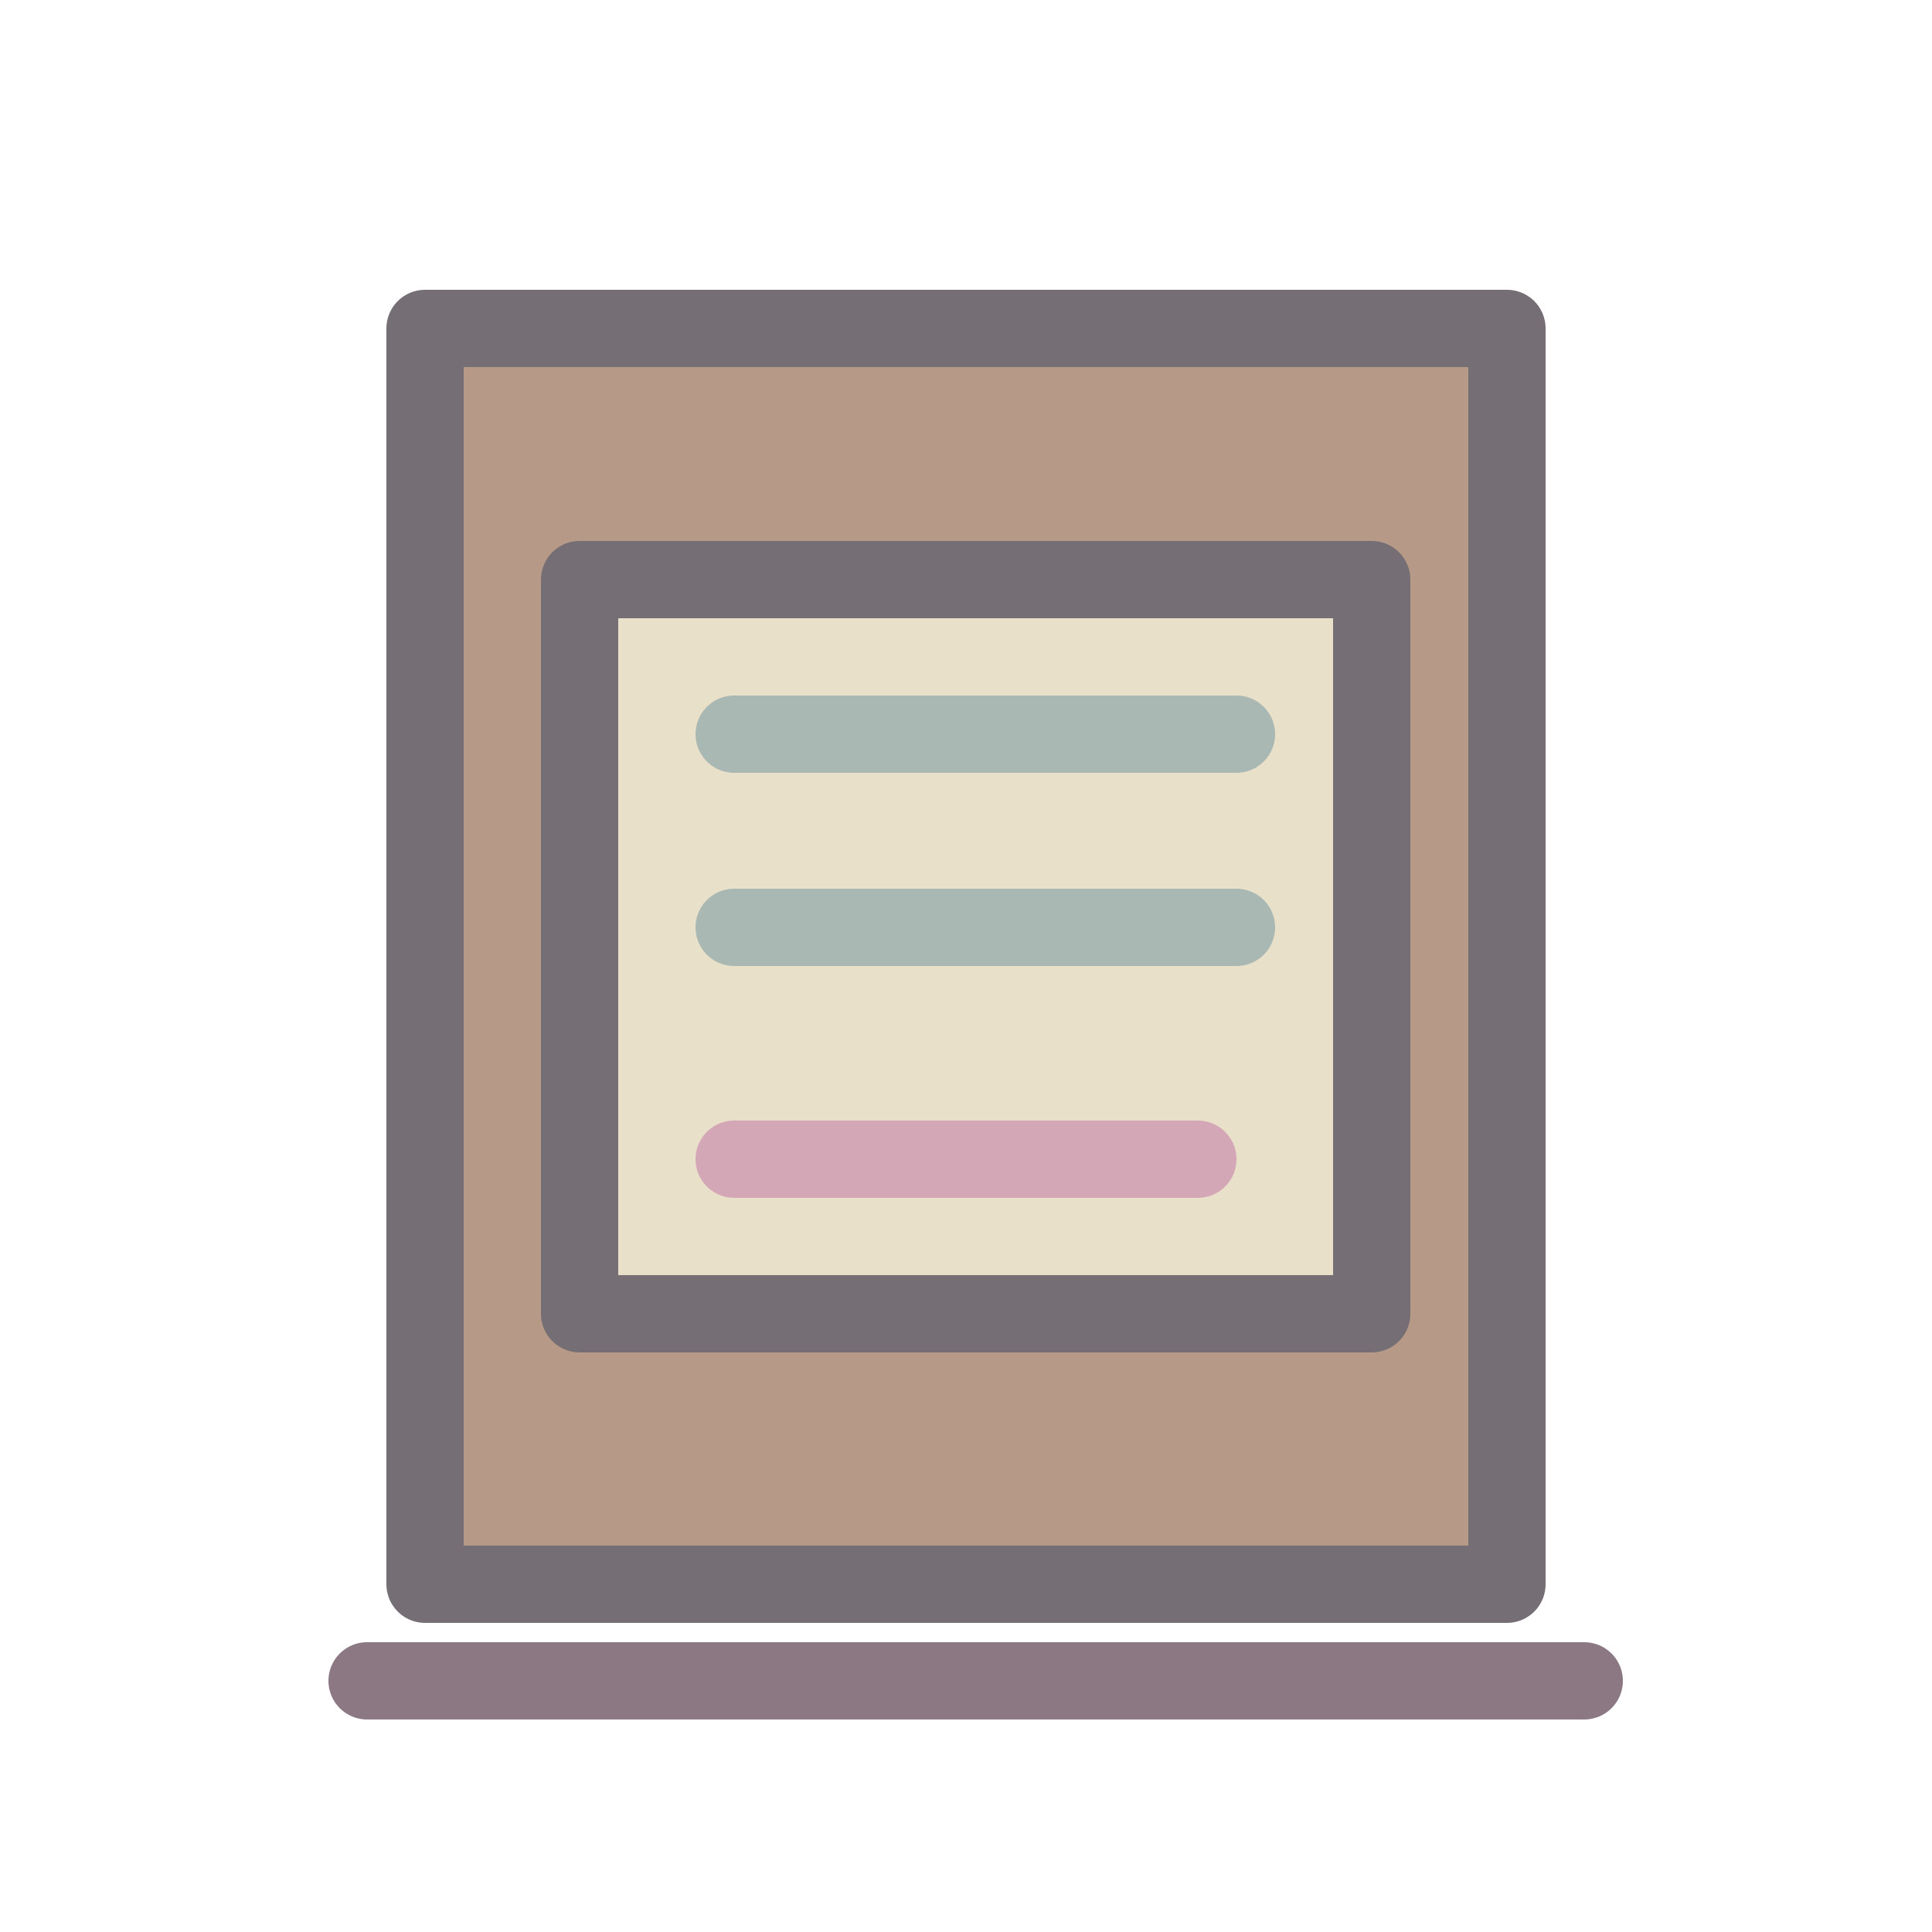
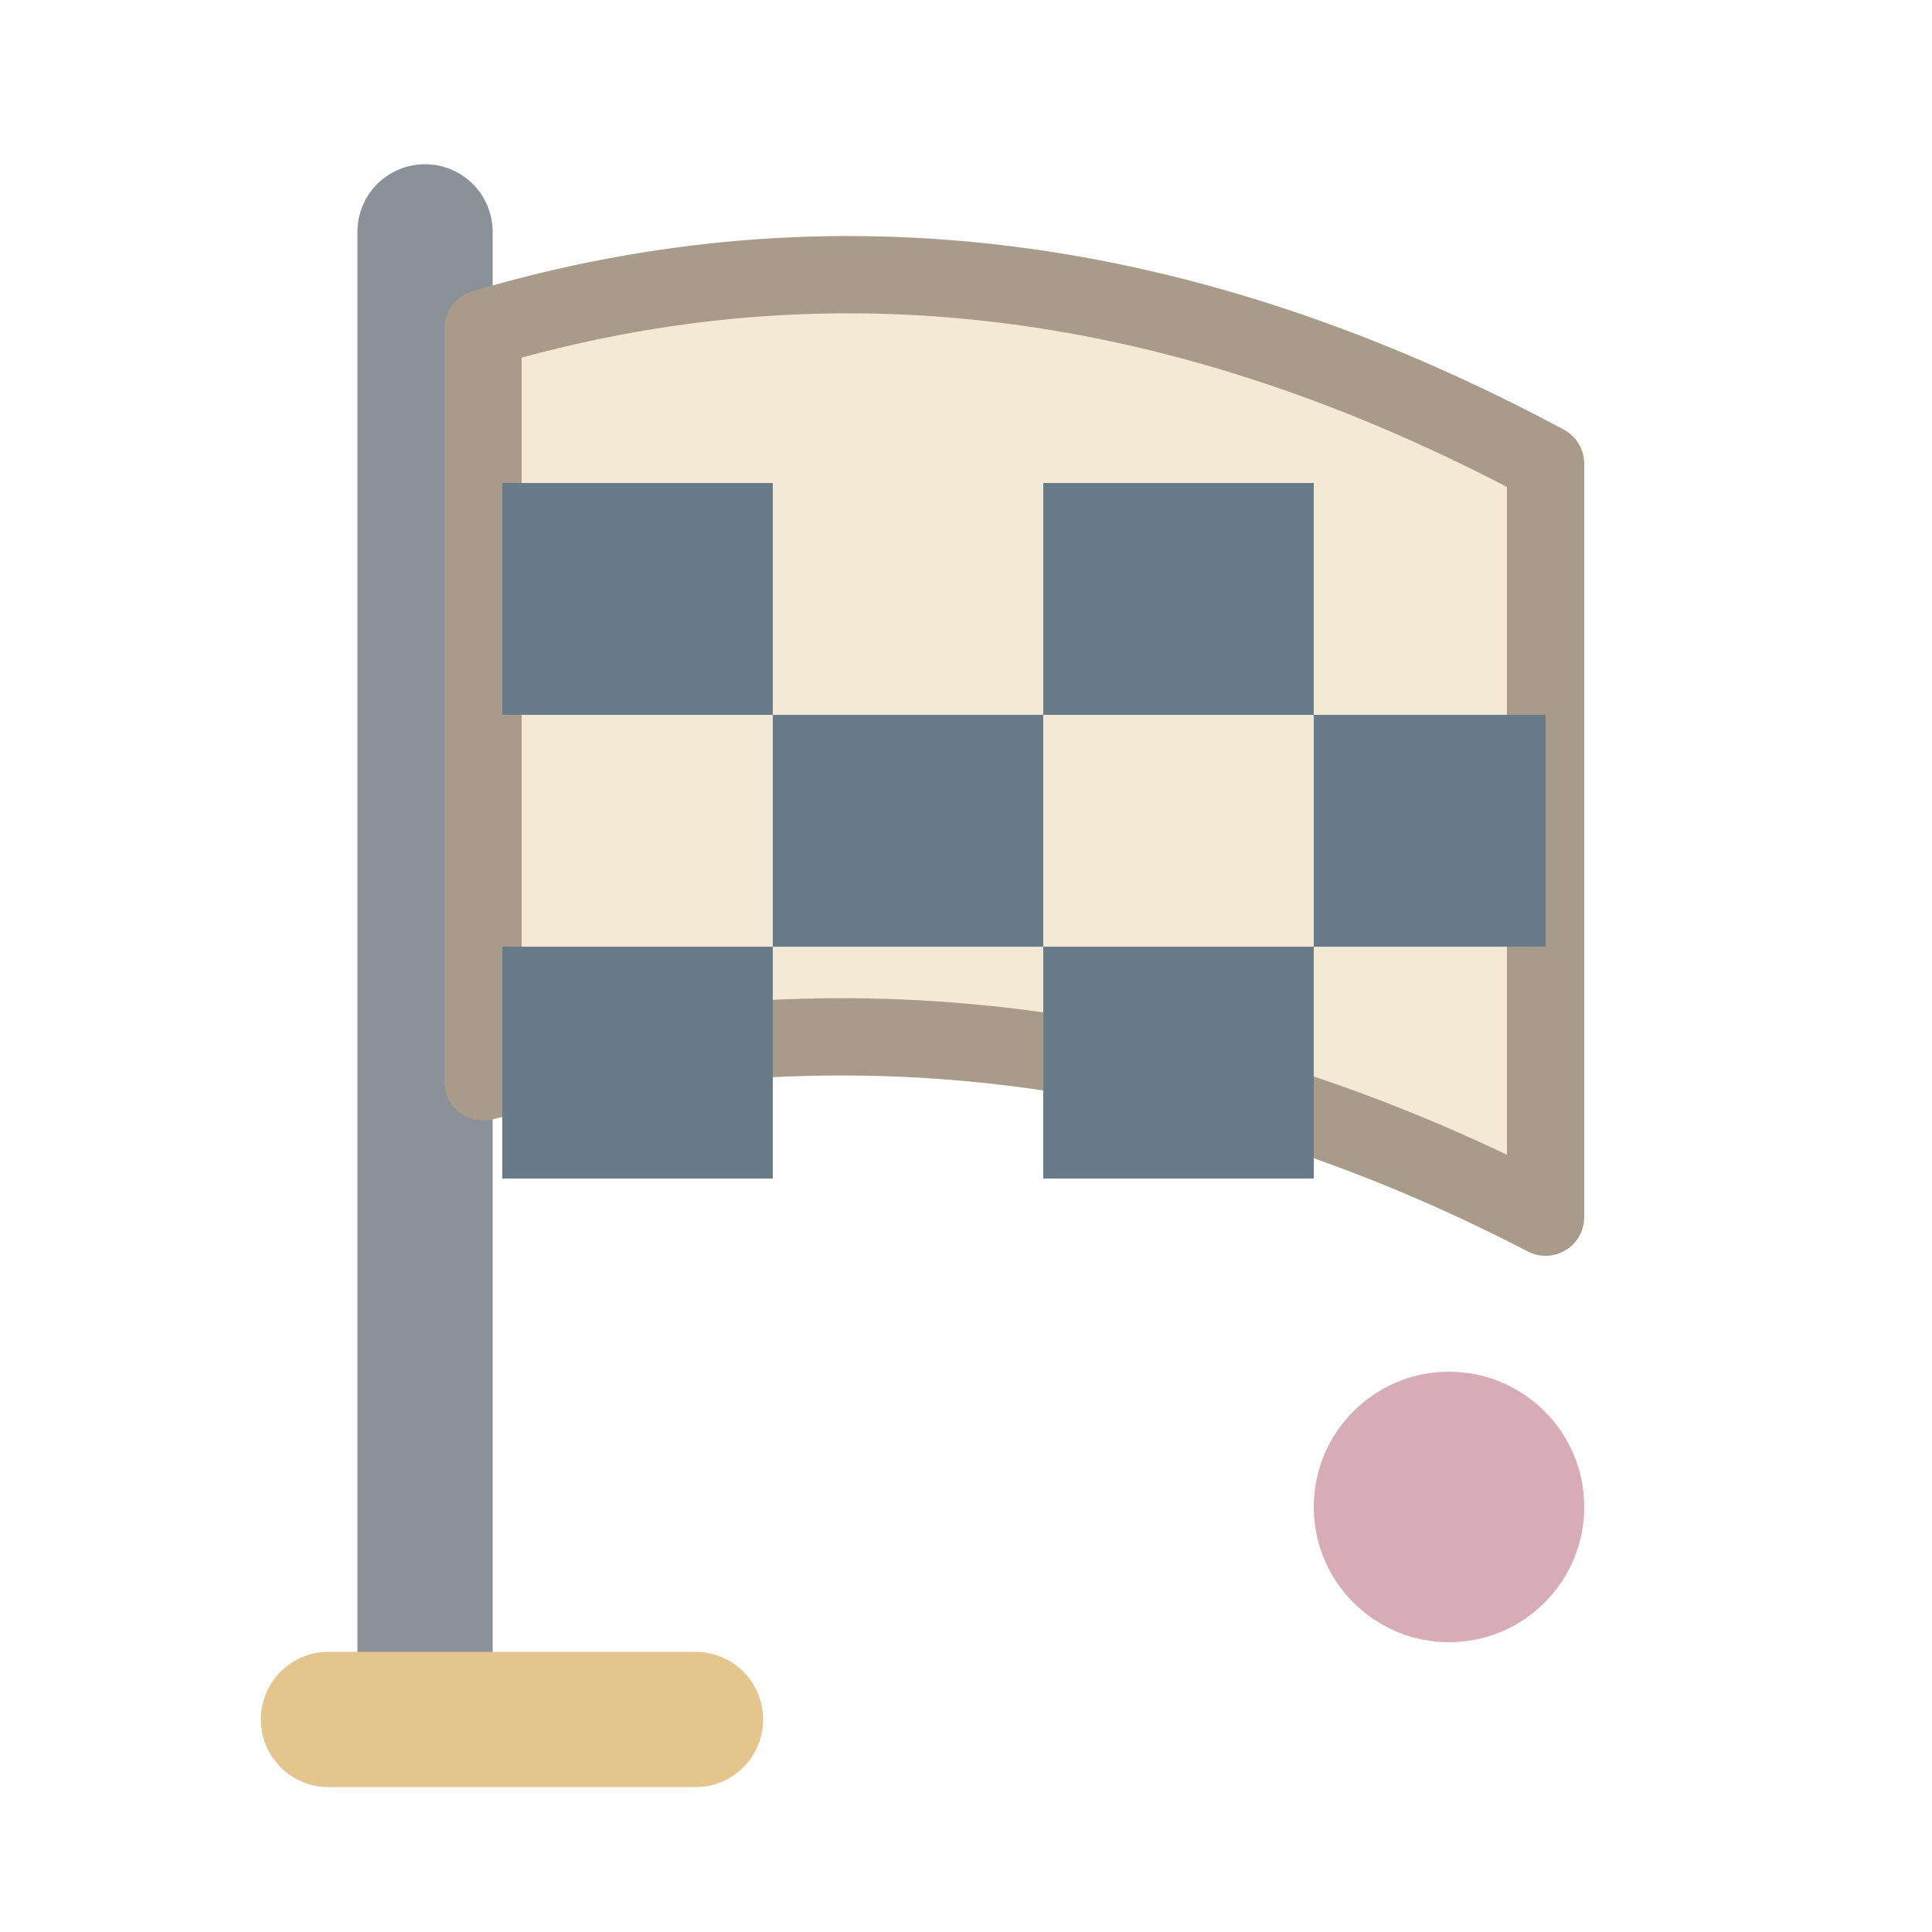
<svg xmlns="http://www.w3.org/2000/svg" viewBox="0 0 100 100">
-   <g stroke="#756F75" stroke-width="4" stroke-linecap="round" stroke-linejoin="round">
-     <path d="M22 17h56v65H22Z" fill="#B69986" />
-     <path d="M30 30h41v38H30Z" fill="#E9E0CA" />
-     <path d="M38 38h26M38 48h26" stroke="#AAB8B3" />
-     <path d="M38 60h24" stroke="#D4A7B7" />
-     <path d="M19 87h63" stroke="#8B7882" />
+   <g stroke-linecap="round" stroke-linejoin="round">
+     <path d="M22 12v76" stroke="#8B9198" stroke-width="7" />
+     <path d="M25 17q27-8 55 7v39q-27-14-55-7Z" fill="#F4E9D4" stroke="#A99B8A" stroke-width="4" />
+     <path d="M26 25h14v12H26Zm28 0h14v12H54ZM40 37h14v12H40Zm28 0h12v12H68ZM26 49h14v12H26Zm28 0h14v12H54Z" fill="#687B88" />
+     <path d="M17 89h19" stroke="#E3C58D" stroke-width="7" />
+     <circle cx="75" cy="78" r="7" fill="#D8ACB7" />
  </g>
</svg>
